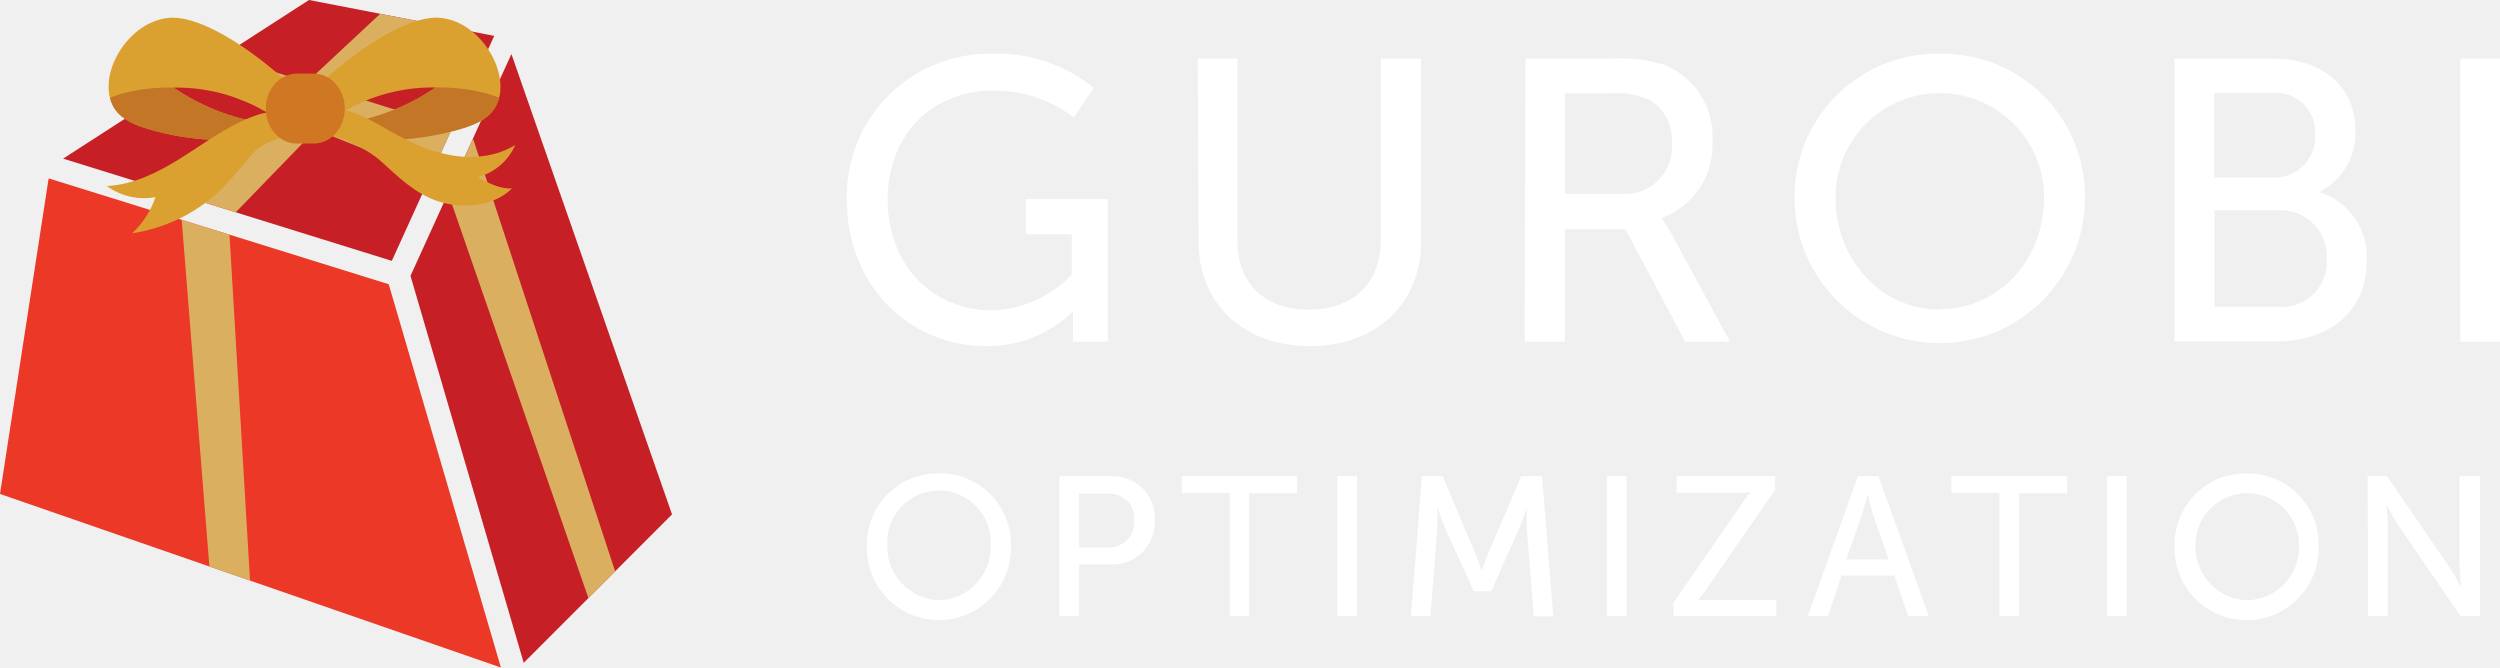
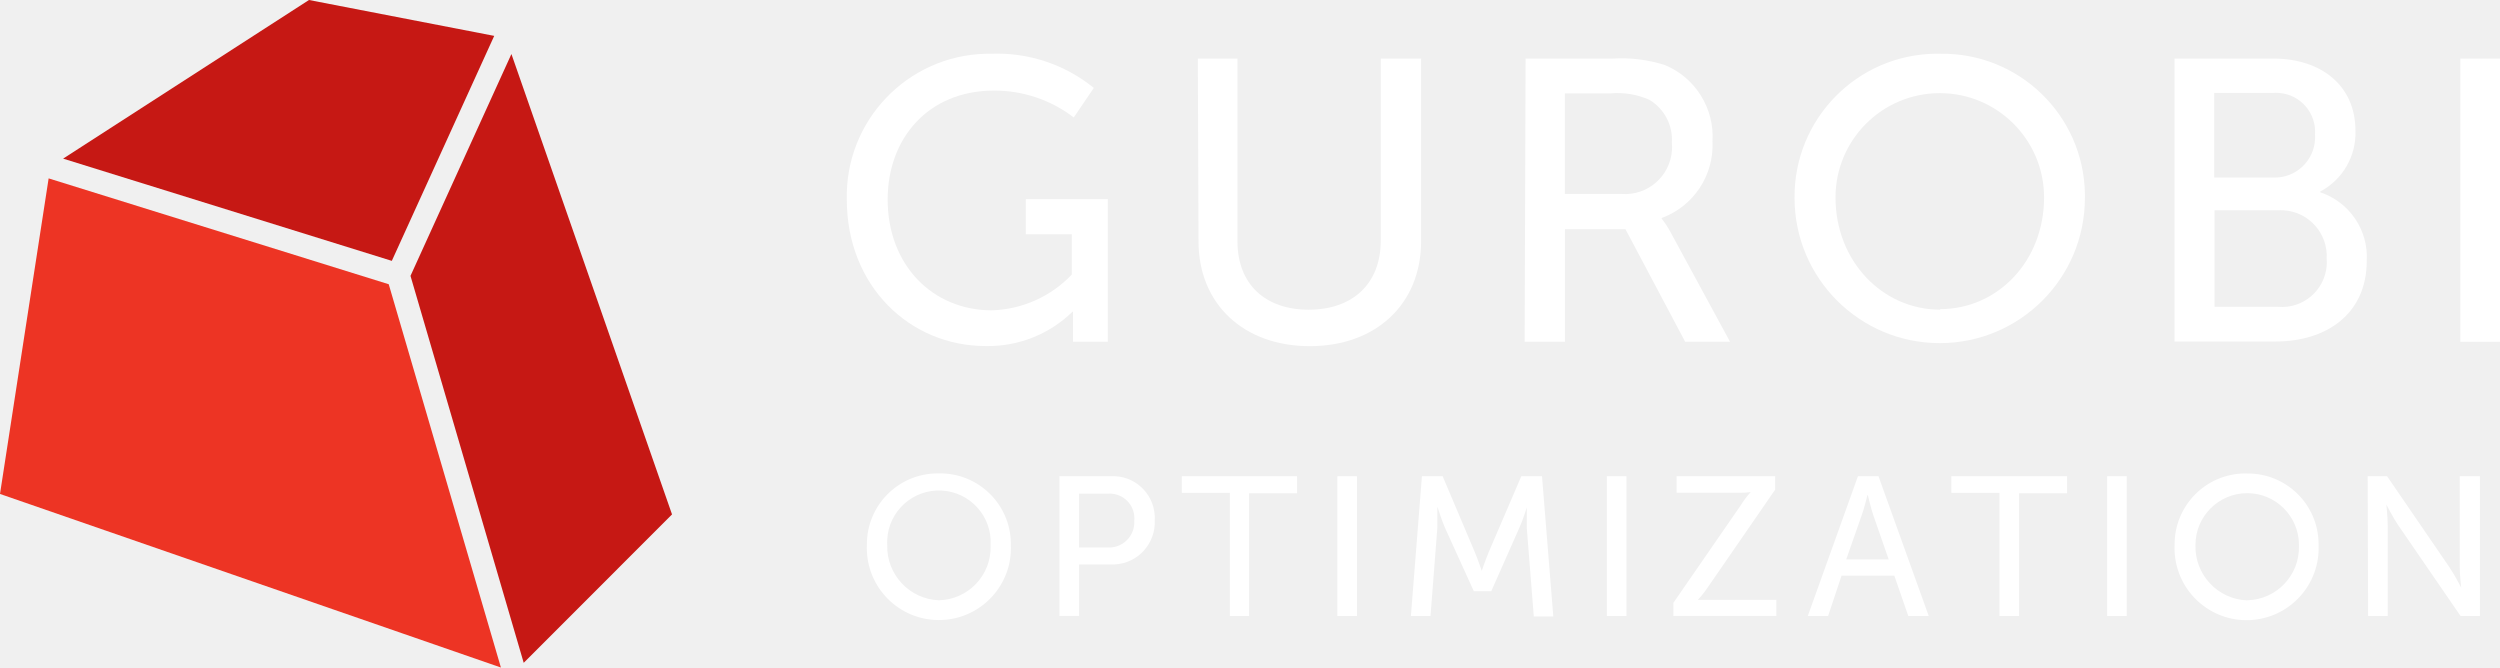
- <svg xmlns="http://www.w3.org/2000/svg" id="Layer_1" viewBox="0 0 478.03 127.64">
+ <svg xmlns="http://www.w3.org/2000/svg" id="Layer_2" viewBox="0 0 478.03 127.64">
  <defs>
-     <style>.cls-1{fill:#c62026;}.cls-2{fill:#dab060;}.cls-3{fill:#c27626;}.cls-4{fill:#fff;}.cls-5{fill:#cf7723;}.cls-6{fill:#dba130;}.cls-7{fill:#ec3826;}</style>
+     <style>.cls-1{fill:#ed3424;}.cls-2{fill:#fff;}.cls-3{fill:#c61814;}</style>
  </defs>
-   <path class="cls-4" d="M179.54,114.78c5.59-.14,10.01-4.78,9.88-10.37v-.22c.28-5.46-3.92-10.11-9.38-10.39s-10.11,3.92-10.39,9.38c-.02.34-.02.67,0,1.01-.17,5.65,4.25,10.38,9.89,10.59M179.54,90.52c7.46-.13,13.62,5.82,13.75,13.28v.39c.33,7.6-5.57,14.03-13.17,14.36-7.6.33-14.03-5.57-14.36-13.17-.02-.4-.02-.79,0-1.19-.07-7.48,5.93-13.6,13.41-13.67h.36" />
-   <path class="cls-4" d="M211.75,104.68c2.66.18,4.96-1.84,5.14-4.5,0-.21,0-.43,0-.64.24-2.6-1.68-4.9-4.28-5.14-.29-.03-.57-.03-.86,0h-5.42v10.28h5.42ZM202.58,91.06h9.79c4.41-.25,8.18,3.13,8.43,7.53.02.28.02.56,0,.84.23,4.47-3.2,8.27-7.67,8.5-.25.01-.51.01-.76,0h-6.04v9.84h-3.75v-26.73.02Z" />
-   <path class="cls-4" d="M271.89,91.06h3.96l6.14,14.49c.62,1.49,1.34,3.6,1.34,3.6,0,0,.72-2.11,1.34-3.6l6.22-14.49h3.96l2.16,26.81h-3.73l-1.34-16.91v-3.93s-.8,2.57-1.44,3.93l-5.35,12.08h-3.34l-5.53-12.16c-.62-1.44-1.44-4.01-1.44-4.01v4.01l-1.31,16.91h-3.75l2.11-26.73h0Z" />
-   <path class="cls-4" d="M357.08,94.66s-.62,2.57-1.08,3.8l-2.98,8.51h8.12l-2.96-8.51c-.46-1.36-1.03-3.8-1.03-3.8h-.08,0ZM362.22,110.08h-10.1l-2.57,7.71h-3.88l9.59-26.73h3.93l9.61,26.73h-3.91l-2.67-7.71h0Z" />
-   <path class="cls-4" d="M429.69,114.78c5.59-.12,10.02-4.75,9.9-10.34v-.24c0-5.46-4.42-9.9-9.89-9.9s-9.9,4.42-9.9,9.89v.02c-.17,5.65,4.25,10.38,9.89,10.59M429.69,90.54c7.47-.07,13.58,5.92,13.65,13.39v.28c.33,7.6-5.57,14.03-13.17,14.36s-14.03-5.57-14.36-13.17c-.02-.4-.02-.79,0-1.19-.07-7.48,5.93-13.6,13.41-13.68h.47" />
-   <path class="cls-4" d="M452.71,91.06h3.73l11.93,17.42c.98,1.44,2.24,3.88,2.24,3.88,0,0-.28-2.42-.28-3.88v-17.42h3.86v26.73h-3.7l-11.95-17.4c-1-1.49-2.24-3.91-2.24-3.91,0,0,.26,2.39.26,3.91v17.4h-3.75l-.08-26.73h-.02Z" />
-   <path class="cls-4" d="M189.49,10.28c7.13-.29,14.12,2.03,19.66,6.53l-3.83,5.65c-4.37-3.35-9.73-5.16-15.24-5.14-12.7,0-20.35,9.25-20.35,20.82,0,12.54,8.58,21.2,19.92,21.2,5.8-.18,11.29-2.63,15.29-6.84v-7.71h-8.79v-6.71h15.68v27.27h-6.66v-5.76h-.08c-4.43,4.33-10.41,6.7-16.6,6.58-14.55,0-26.57-11.49-26.57-28.01-.36-15.04,11.55-27.52,26.59-27.88h.99" />
-   <path class="cls-4" d="M229.04,11.21h7.58v34.92c0,8.25,5.35,13.08,13.62,13.08s13.78-4.83,13.78-13.24V11.21h7.71v34.92c0,12-8.64,20.05-21.28,20.05s-21.28-8.04-21.28-20.05l-.13-34.93h0Z" />
-   <path class="cls-4" d="M310.1,37.09c4.96.35,9.25-3.39,9.6-8.35.03-.48.03-.97-.02-1.45.22-3.32-1.44-6.48-4.29-8.2-2.33-1.04-4.89-1.47-7.43-1.23h-8.74v19.22h10.88ZM291.7,11.21h16.55c3.41-.23,6.84.19,10.1,1.23,5.85,2.43,9.5,8.31,9.1,14.62.3,6.47-3.63,12.39-9.71,14.62v.15c.61.76,1.15,1.58,1.62,2.44l11.44,21.07h-8.58l-11.41-21.51h-11.57v21.51h-7.71l.18-54.15v.02Z" />
-   <path class="cls-4" d="M370.96,59.11c11.03,0,19.89-9.18,19.89-21.36,0-11.01-8.93-19.94-19.94-19.94s-19.94,8.93-19.94,19.94c0,12.18,8.97,21.46,20,21.46v-.1h0ZM370.96,10.28c15.04-.26,27.45,11.73,27.7,26.77v.8c0,15.33-12.43,27.76-27.76,27.76s-27.76-12.43-27.76-27.76c-.14-15.09,11.97-27.44,27.06-27.58h.75" />
-   <path class="cls-4" d="M435.62,58.67c4.72.4,8.87-3.11,9.27-7.84.04-.44.04-.89,0-1.34.28-4.85-3.42-9-8.27-9.28-.36-.02-.73-.02-1.09,0h-12.08v18.45h12.17ZM434.69,33.95c4.26.15,7.83-3.18,7.98-7.43,0-.26,0-.51-.01-.77.3-4.11-2.78-7.68-6.89-7.98-.4-.03-.81-.03-1.21,0h-11.18v16.17h11.31ZM415.8,11.2h18.89c9.12,0,15.7,5.14,15.7,13.78.18,4.85-2.44,9.38-6.73,11.64v.15c5.58,1.86,9.23,7.23,8.89,13.11,0,10.28-7.89,15.42-17.4,15.42h-19.35V11.21h0Z" />
-   <polygon class="cls-1" points="94.5 6.86 59.08 0 12.07 30.33 74.92 49.88 94.5 6.86" />
-   <polygon class="cls-7" points="9.3 34.11 6.36 53.16 0 94.45 77.03 121.14 95.78 127.64 74.33 54.35 9.3 34.11" />
-   <polygon class="cls-1" points="97.79 10.33 78.49 52.75 100.14 126.74 128.5 98.36 97.79 10.33" />
-   <polygon class="cls-2" points="43.88 44.87 47.81 111.01 40.04 108.32 34.74 42.03 43.88 44.87" />
-   <polygon class="cls-2" points="45.07 40.6 80.4 4.13 72.7 2.64 35.27 37.55 45.07 40.6" />
-   <polygon class="cls-2" points="85.69 36.93 112.51 114.36 117.62 109.25 90.44 26.49 85.69 36.93" />
-   <polygon class="cls-2" points="82.34 33.57 35.88 14.97 42.58 10.65 86.51 24.41 82.34 33.57" />
-   <path class="cls-6" d="M62.25,25.56c8.52,1.89,17.53,1.58,25.9-.91,2.29-.68,4.65-1.61,6.11-3.5,4.26-5.53-1.54-16.68-9.77-17.71-7.3-.91-19.1,8.48-23.78,13.04l2.93,6.16c5.72-3.95,12.7-6.05,19.65-5.91-5.65,3.88-12.28,6.33-19.1,7.06l-1.93,1.76Z" />
-   <path class="cls-3" d="M95.44,18.69c-5.6-2.26-12.16-1.96-12.16-1.96-5.65,3.88-12.28,6.33-19.1,7.06l-1.93,1.76c8.52,1.89,17.53,1.58,25.9-.91,3.47-1.03,6.39-2.47,7.28-5.96Z" />
-   <path class="cls-6" d="M55.75,16.49c-4.69-4.55-16.48-13.95-23.78-13.04-8.24,1.03-14.04,12.17-9.77,17.71,1.46,1.89,3.82,2.82,6.11,3.5,8.37,2.49,17.38,2.8,25.9.91l-1.93-1.76c-6.82-.73-13.45-3.18-19.1-7.06,6.95-.14,13.92,1.96,19.65,5.91l2.93-6.16Z" />
-   <path class="cls-3" d="M54.2,25.56l-1.93-1.76c-6.82-.73-13.45-3.18-19.1-7.06,0,0-6.56-.3-12.16,1.96.89,3.49,3.82,4.93,7.28,5.96,8.37,2.49,17.38,2.8,25.9.91Z" />
-   <path class="cls-6" d="M25.24,44.62c6.79-1.04,13.26-4.31,17.96-9.33,1.86-1.99,3.34-3.84,5.11-5.92,1.91-2.24,5.69-3.07,5.69-3.07l1.48-4.41c-2.48-1.05-5.34-.37-7.83.65-4.7,1.93-8.81,5.02-13.12,7.72-4.31,2.7-9.03,5.07-14.1,5.31,2.63,1.95,6.08,2.73,9.29,2.12-.87,2.64-2.43,5.05-4.48,6.93Z" />
-   <path class="cls-6" d="M98.52,27.72c-3.55,2.21-7.98,2.69-12.1,1.99-4.12-.69-7.98-2.48-11.62-4.53-3.95-2.23-8.12-4.9-12.63-4.35l1.51,5.16s5.69,1.65,9.31,4.97c3.16,2.89,6.37,5.96,10.4,7.4,4.75,1.7,10.94,1.23,14.51-2.34-2.09.2-4.75-1.08-6.55-2.16,3.16-.8,5.9-3.14,7.17-6.15Z" />
-   <path class="cls-5" d="M65.92,20.76c0-3.69-2.66-6.69-5.94-6.69h-3.22c-3.28,0-5.94,2.99-5.94,6.69h0c0,3.69,2.66,6.69,5.94,6.69h3.22c3.28,0,5.94-2.99,5.94-6.69h0Z" />
-   <polygon class="cls-4" points="235.16 94.24 225.98 94.24 225.98 91.06 248.01 91.06 248.01 94.32 238.84 94.32 238.84 117.79 235.16 117.79 235.16 94.24" />
-   <rect class="cls-4" x="255.72" y="91.06" width="3.75" height="26.73" />
-   <rect class="cls-4" x="307.25" y="91.06" width="3.75" height="26.73" />
-   <path class="cls-4" d="M319.97,115.27l12.85-18.61c.57-.91,1.21-1.77,1.93-2.57-.66.1-1.33.14-2,.13h-12.16v-3.16h18.84v2.57l-12.85,18.63c-.58.86-1.22,1.68-1.93,2.44h15.01v3.08h-19.69v-2.52h0Z" />
-   <polygon class="cls-4" points="382.32 94.24 373.12 94.24 373.12 91.06 395.25 91.06 395.25 94.32 386.07 94.32 386.07 117.79 382.32 117.79 382.32 94.24" />
-   <rect class="cls-4" x="402.91" y="91.06" width="3.75" height="26.73" />
-   <rect class="cls-4" x="470.45" y="11.21" width="7.58" height="54.15" />
-   <path class="cls-4" d="M470.33,108.48v-17.42h3.86v26.73" />
+   <g id="Layer_2-2">
+     <path class="cls-2" d="m179.54,114.78c5.59-.14,10.01-4.78,9.88-10.37,0-.07,0-.15,0-.22.28-5.46-3.92-10.11-9.38-10.39-5.46-.28-10.11,3.92-10.39,9.38-.02.34-.02.67,0,1.01-.17,5.65,4.25,10.38,9.89,10.59m0-24.26c7.46-.13,13.62,5.82,13.75,13.28,0,.13,0,.26,0,.39.33,7.6-5.57,14.03-13.17,14.36-7.6.33-14.03-5.57-14.36-13.17-.02-.4-.02-.79,0-1.19-.07-7.48,5.93-13.6,13.41-13.67.12,0,.24,0,.36,0" />
+     <path class="cls-2" d="m211.75,104.68c2.66.18,4.96-1.84,5.14-4.5.01-.21.01-.43,0-.64.24-2.6-1.68-4.9-4.28-5.14-.29-.03-.57-.03-.86,0h-5.42v10.28h5.42Zm-9.17-13.62h9.79c4.41-.25,8.18,3.13,8.43,7.53.02.28.02.56,0,.84.23,4.47-3.2,8.27-7.67,8.5-.25.01-.51.01-.76,0h-6.04v9.84h-3.75v-26.73Z" />
+     <polygon class="cls-2" points="235.16 94.24 225.98 94.24 225.98 91.06 248.01 91.06 248.01 94.32 238.84 94.32 238.84 117.79 235.16 117.79 235.16 94.24" />
+     <rect class="cls-2" x="255.72" y="91.06" width="3.75" height="26.73" />
+     <path class="cls-2" d="m271.89,91.06h3.96l6.14,14.49c.62,1.49,1.34,3.6,1.34,3.6,0,0,.72-2.11,1.34-3.6l6.22-14.49h3.96l2.16,26.81h-3.73l-1.34-16.91v-3.93s-.8,2.57-1.44,3.93l-5.35,12.08h-3.34l-5.53-12.16c-.62-1.44-1.44-4.01-1.44-4.01v4.01l-1.31,16.91h-3.75l2.11-26.73Z" />
+     <rect class="cls-2" x="307.25" y="91.06" width="3.75" height="26.73" />
+     <path class="cls-2" d="m319.97,115.27l12.85-18.61c.57-.91,1.21-1.77,1.93-2.57-.66.1-1.33.14-2,.13h-12.16v-3.16h18.84v2.57l-12.85,18.63c-.58.86-1.22,1.68-1.93,2.44h15.01v3.08h-19.69v-2.52Z" />
+     <path class="cls-2" d="m357.08,94.66s-.62,2.57-1.08,3.8l-2.98,8.51h8.12l-2.96-8.51c-.46-1.36-1.03-3.8-1.03-3.8h-.08Zm5.14,15.42h-10.1l-2.57,7.71h-3.88l9.59-26.73h3.93l9.61,26.73h-3.91l-2.67-7.71Z" />
+     <polygon class="cls-2" points="382.32 94.24 373.12 94.24 373.12 91.06 395.25 91.06 395.25 94.32 386.07 94.32 386.07 117.79 382.32 117.79 382.32 94.24" />
+     <rect class="cls-2" x="402.91" y="91.06" width="3.75" height="26.73" />
+     <path class="cls-2" d="m429.69,114.78c5.59-.12,10.02-4.75,9.9-10.34,0-.08,0-.16,0-.24,0-5.46-4.42-9.9-9.89-9.9-5.46,0-9.9,4.42-9.9,9.89v.02c-.17,5.65,4.25,10.38,9.89,10.59m0-24.26c7.47-.07,13.58,5.92,13.65,13.39,0,.1,0,.19,0,.28.33,7.6-5.57,14.03-13.17,14.36-7.6.33-14.03-5.57-14.36-13.17-.02-.4-.02-.79,0-1.19-.07-7.48,5.93-13.6,13.41-13.68.16,0,.31,0,.47,0" />
+     <path class="cls-2" d="m452.71,91.06h3.73l11.93,17.42c.98,1.44,2.24,3.88,2.24,3.88,0,0-.28-2.42-.28-3.88v-17.42h3.86v26.73h-3.7l-11.95-17.4c-1-1.49-2.24-3.91-2.24-3.91,0,0,.26,2.39.26,3.91v17.4h-3.75l-.08-26.73Z" />
+     <path class="cls-2" d="m189.49,10.28c7.13-.29,14.12,2.03,19.66,6.53l-3.83,5.65c-4.37-3.35-9.73-5.16-15.24-5.14-12.7,0-20.35,9.25-20.35,20.82,0,12.54,8.58,21.2,19.92,21.2,5.8-.18,11.29-2.63,15.29-6.84v-7.71h-8.79v-6.71h15.68v27.27h-6.66v-5.76h-.08c-4.43,4.33-10.41,6.7-16.6,6.58-14.55,0-26.57-11.49-26.57-28.01-.36-15.04,11.55-27.52,26.59-27.88.33,0,.66,0,.99,0" />
+     <path class="cls-2" d="m229.04,11.21h7.58v34.93c0,8.25,5.35,13.08,13.62,13.08s13.78-4.83,13.78-13.24V11.21h7.71v34.93c0,12-8.64,20.05-21.28,20.05s-21.28-8.04-21.28-20.05l-.13-34.93Z" />
+     <path class="cls-2" d="m310.1,37.09c4.96.35,9.25-3.39,9.6-8.35.03-.48.03-.97-.02-1.45.22-3.32-1.44-6.48-4.29-8.2-2.33-1.04-4.89-1.47-7.43-1.23h-8.74v19.22h10.87Zm-18.4-25.88h16.55c3.41-.23,6.84.19,10.1,1.23,5.85,2.43,9.5,8.31,9.1,14.62.3,6.47-3.63,12.39-9.71,14.62v.15c.61.76,1.15,1.58,1.62,2.44l11.44,21.07h-8.58l-11.41-21.51h-11.57v21.51h-7.71l.18-54.15Z" />
+     <path class="cls-2" d="m370.96,59.11c11.03,0,19.89-9.18,19.89-21.36,0-11.01-8.93-19.94-19.94-19.94s-19.94,8.93-19.94,19.94c0,12.18,8.97,21.46,20,21.46v-.1Zm0-48.83c15.04-.26,27.45,11.73,27.7,26.77,0,.27,0,.53,0,.8,0,15.33-12.43,27.76-27.76,27.76s-27.76-12.43-27.76-27.76c-.14-15.09,11.97-27.44,27.06-27.58.25,0,.5,0,.75,0" />
+     <path class="cls-2" d="m435.62,58.67c4.72.4,8.87-3.11,9.27-7.84.04-.44.04-.89,0-1.34.28-4.85-3.42-9-8.27-9.28-.36-.02-.73-.02-1.09,0h-12.08v18.45h12.16Zm-.93-24.72c4.26.15,7.83-3.18,7.98-7.43,0-.26,0-.51-.01-.77.3-4.11-2.78-7.68-6.89-7.98-.4-.03-.81-.03-1.21,0h-11.18v16.17h11.31Zm-18.89-22.75h18.89c9.12,0,15.7,5.14,15.7,13.78.18,4.85-2.44,9.38-6.73,11.64v.15c5.58,1.86,9.23,7.23,8.89,13.11,0,10.28-7.89,15.42-17.4,15.42h-19.35V11.21Z" />
+     <rect class="cls-2" x="470.45" y="11.21" width="7.58" height="54.15" />
+     <polygon class="cls-3" points="94.5 6.86 59.08 0 12.07 30.33 74.92 49.88 94.5 6.86" />
+     <polygon class="cls-1" points="9.3 34.11 6.36 53.16 0 94.45 77.03 121.14 95.78 127.64 74.33 54.35 9.3 34.11" />
+     <polygon class="cls-3" points="97.79 10.33 78.49 52.75 100.14 126.74 128.5 98.36 97.79 10.33" />
+   </g>
</svg>
